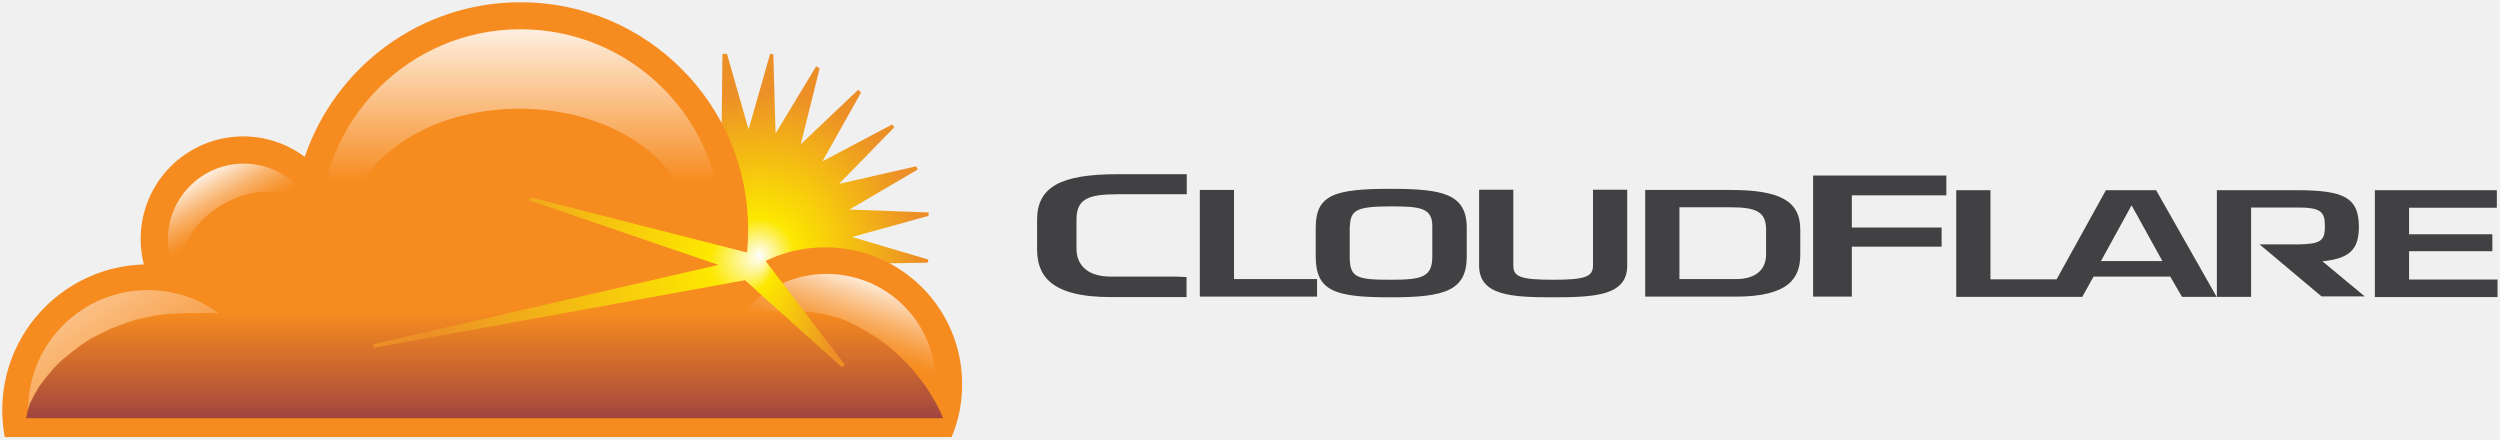
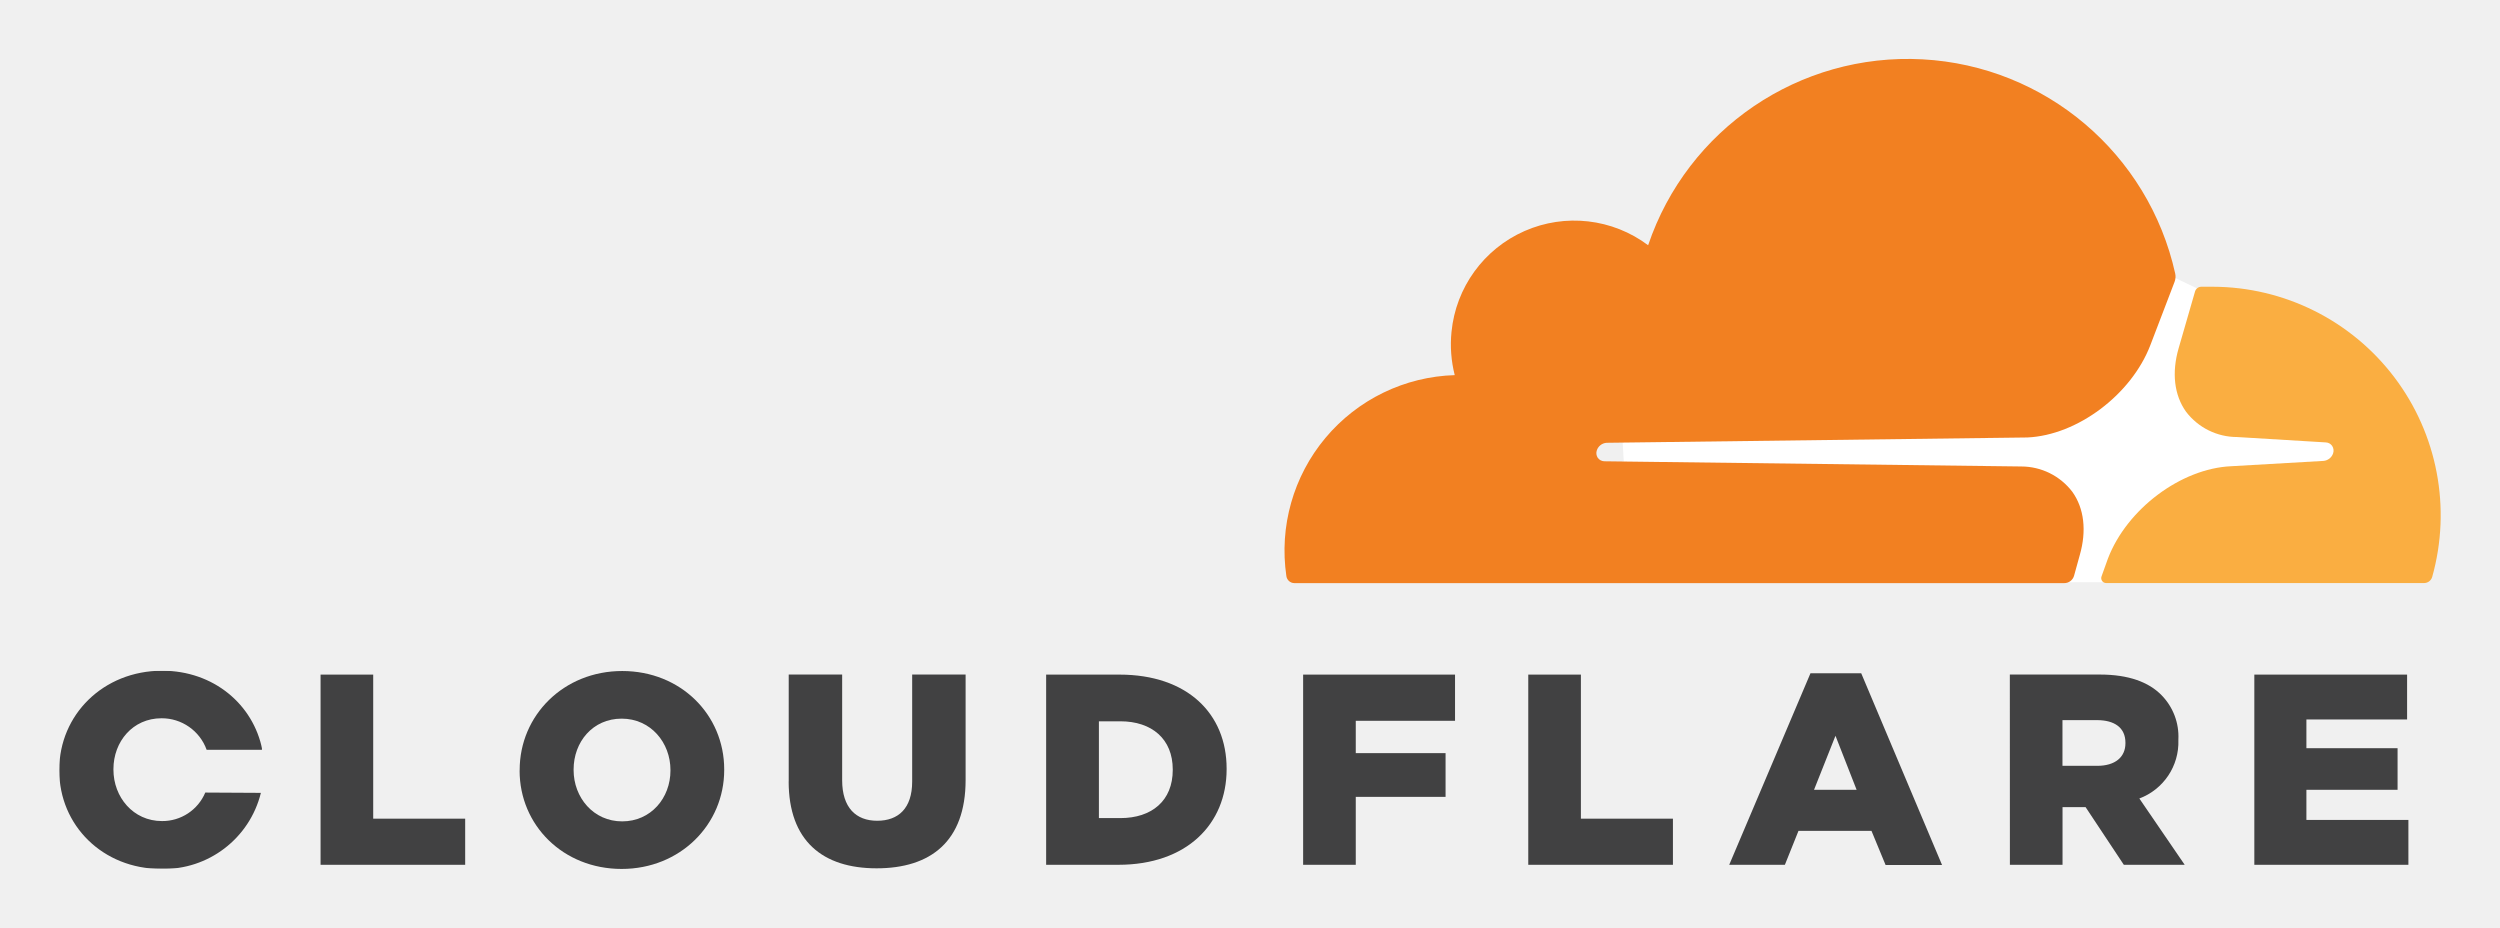
- <svg xmlns="http://www.w3.org/2000/svg" viewBox="0 0 1110.8 195.2" enable-background="new 0 0 1110.8 195.2">
-   <g fill="#414042">
-     <path d="M958 84.5h-22.3l-21.9 39.6h-29.4V84.5h-15.2v47.4h56l5-9h34.1l5.2 9h15.4L958 84.5zM933.5 116L947 91.4h.2l13.6 24.6h-27.3zM1031.9 116.1c11.7-1.2 16.2-4.9 16.2-15.3 0-13.3-7-16.3-28.1-16.3h-35v47.4h15.2V92.2h19.8c11.4-.1 13 1.8 13 8.5 0 6.4-2 7.7-11.9 7.9H1004l27.5 23.1h19.2l-18.8-15.6zM1070.4 104.1h37v7.5h-37v12.6h39.3v7.8h-54.5V84.5h54.2v7.8h-39v11.8z" />
+ <svg xmlns="http://www.w3.org/2000/svg" id="Layer_1" data-name="Layer 1" viewBox="0 0 404.2 150.03">
+   <defs>
+     <style>.cls-1,.cls-2{fill:none;}.cls-1{clip-rule:evenodd;}.cls-3{fill:#fff;}.cls-4{clip-path:url(#clip-path);}.cls-5{clip-path:url(#clip-path-2);}.cls-6{fill:#f28021;}.cls-7{clip-path:url(#clip-path-3);}.cls-8{fill:#faae41;}.cls-9{clip-path:url(#clip-path-5);}.cls-10{fill:#414142;}.cls-11{clip-path:url(#clip-path-7);}.cls-12{clip-path:url(#clip-path-9);}.cls-13{clip-path:url(#clip-path-11);}.cls-14{clip-path:url(#clip-path-13);}.cls-15{clip-path:url(#clip-path-15);}.cls-16{clip-path:url(#clip-path-17);}.cls-17{clip-path:url(#clip-path-19);}.cls-18{clip-path:url(#clip-path-21);}.cls-19{clip-path:url(#clip-path-23);}.cls-20{isolation:isolate;}.cls-21{clip-path:url(#clip-path-25);}.cls-22{clip-path:url(#clip-path-26);}</style>
+     <clipPath id="clip-path" transform="translate(9.58 9.58)">
+       <path class="cls-1" d="M326.67,80.19c1.14-3.94.72-7.58-1.2-10.26a10.39,10.39,0,0,0-8.25-4.09L249.8,65a1.34,1.34,0,0,1-1.06-.57,1.38,1.38,0,0,1-.14-1.22,1.8,1.8,0,0,1,1.57-1.2l68.05-.86c8.07-.37,16.81-6.93,19.87-14.93L342,36a2.33,2.33,0,0,0,.11-1.34,44.3,44.3,0,0,0-85.22-4.59,19.93,19.93,0,0,0-31.79,14,20.14,20.14,0,0,0,.52,7,28.38,28.38,0,0,0-27.22,32.49,1.32,1.32,0,0,0,1.3,1.14l124.48,0a1.64,1.64,0,0,0,1.57-1.18Z" />
+     </clipPath>
+     <clipPath id="clip-path-2" transform="translate(9.58 9.58)">
+       <rect class="cls-2" x="-109.25" y="-72.84" width="5458.87" height="642.11" />
+     </clipPath>
+     <clipPath id="clip-path-3" transform="translate(9.58 9.58)">
+       <path class="cls-1" d="M348.18,36.78c-.62,0-1.25,0-1.87,0a1.07,1.07,0,0,0-1,.78l-2.65,9.17c-1.14,3.94-.72,7.58,1.2,10.26a10.38,10.38,0,0,0,8.25,4.09l14.37.87a1.3,1.3,0,0,1,1,.56,1.37,1.37,0,0,1,.15,1.23,1.8,1.8,0,0,1-1.56,1.2l-14.93.86c-8.11.37-16.85,6.93-19.91,14.93L330.2,83.6a.8.8,0,0,0,.75,1.09h51.39a1.37,1.37,0,0,0,1.32-1,36.94,36.94,0,0,0-35.48-46.91" />
+     </clipPath>
+     <clipPath id="clip-path-5" transform="translate(9.58 9.58)">
+       <polygon class="cls-1" points="42.25 99.49 50.76 99.49 50.76 122.78 65.63 122.78 65.63 130.24 42.25 130.24 42.25 99.49" />
+     </clipPath>
+     <clipPath id="clip-path-7" transform="translate(9.58 9.58)">
+       <path class="cls-1" d="M74.44,115v-.09c0-8.83,7.11-16,16.58-16s16.49,7.08,16.49,15.91v.09c0,8.83-7.11,16-16.58,16s-16.5-7.07-16.5-15.9m24.39,0v-.09c0-4.44-3.2-8.31-7.89-8.31s-7.77,3.78-7.77,8.22v.09c0,4.44,3.2,8.3,7.85,8.3s7.81-3.78,7.81-8.22" />
+     </clipPath>
+     <clipPath id="clip-path-9" transform="translate(9.58 9.58)">
+       <path class="cls-1" d="M117.94,116.75V99.48h8.64v17.09c0,4.44,2.24,6.55,5.66,6.55s5.66-2,5.66-6.33V99.48h8.64v17.05c0,9.93-5.66,14.28-14.39,14.28s-14.22-4.44-14.22-14.06" />
+     </clipPath>
+     <clipPath id="clip-path-11" transform="translate(9.58 9.58)">
+       <path class="cls-1" d="M159.56,99.49h11.85c11,0,17.33,6.33,17.33,15.2v.09c0,8.87-6.45,15.46-17.5,15.46H159.56Zm12,23.2c5.09,0,8.47-2.81,8.47-7.78v-.09c0-4.92-3.38-7.78-8.47-7.78h-3.47v15.64Z" />
+     </clipPath>
+     <clipPath id="clip-path-13" transform="translate(9.58 9.58)">
+       <polygon class="cls-1" points="201.11 99.49 225.67 99.49 225.67 106.96 209.62 106.96 209.62 112.19 224.14 112.19 224.14 119.26 209.62 119.26 209.62 130.24 201.11 130.24 201.11 99.49" />
+     </clipPath>
+     <clipPath id="clip-path-15" transform="translate(9.58 9.58)">
+       <polygon class="cls-1" points="237.51 99.49 246.02 99.49 246.02 122.78 260.9 122.78 260.9 130.24 237.51 130.24 237.51 99.49" />
+     </clipPath>
+     <clipPath id="clip-path-17" transform="translate(9.58 9.58)">
+       <path class="cls-1" d="M283.14,99.27h8.2l13.07,31h-9.13L293,124.75H281.2L279,130.24h-9Zm7.46,18.85-3.42-8.74-3.47,8.74Z" />
+     </clipPath>
+     <clipPath id="clip-path-19" transform="translate(9.58 9.58)">
+       <path class="cls-1" d="M315.37,99.48H329.9c4.7,0,7.94,1.23,10,3.34a9.54,9.54,0,0,1,2.72,7.16v.09a9.73,9.73,0,0,1-6.31,9.45l7.33,10.72H333.8l-6.18-9.32h-3.73v9.32h-8.51Zm14.13,14.76c2.9,0,4.56-1.41,4.56-3.65v-.09c0-2.42-1.75-3.65-4.61-3.65h-5.57v7.38Z" />
+     </clipPath>
+     <clipPath id="clip-path-21" transform="translate(9.58 9.58)">
+       <polygon class="cls-1" points="354.9 99.49 379.6 99.49 379.6 106.74 363.32 106.74 363.32 111.39 378.06 111.39 378.06 118.11 363.32 118.11 363.32 122.99 379.81 122.99 379.81 130.24 354.9 130.24 354.9 99.49" />
+     </clipPath>
+     <clipPath id="clip-path-23" transform="translate(9.58 9.58)">
+       <rect class="cls-2" y="98.87" width="32.77" height="31.99" />
+     </clipPath>
+     <clipPath id="clip-path-25" transform="translate(9.58 9.58)">
+       <rect class="cls-2" y="97.75" width="34.5" height="34.5" />
+     </clipPath>
+     <clipPath id="clip-path-26" transform="translate(9.58 9.58)">
+       <path class="cls-1" d="M23.61,118.56a7.52,7.52,0,0,1-7,4.61c-4.65,0-7.85-3.87-7.85-8.31v-.09c0-4.44,3.12-8.22,7.77-8.22a7.71,7.71,0,0,1,7.3,5.1h9c-1.44-7.32-7.86-12.79-16.19-12.79C7.1,98.87,0,106,0,114.86V115c0,8.83,7,15.91,16.49,15.91a16.18,16.18,0,0,0,16.11-12.3Z" />
+     </clipPath>
+   </defs>
+   <polygon class="cls-3" points="351.7 44.95 355.28 46.66 358.63 52.49 381.07 70.9 381.07 88.74 381.07 94.04 263.67 94.27 261.95 64.57 351.7 44.95" />
+   <g class="cls-4">
+     <g class="cls-5">
+       <rect class="cls-6" x="198.06" width="163.23" height="103.85" />
+     </g>
  </g>
-   <path fill="#414042" d="M522.5 122.9h-28.8c-11.8 0-15.4-6.3-15.4-12.4V97.6c0-9.1 5-11.3 18.3-11.3h30.7v-8.9h-30.7c-25.1 0-35.8 5.5-35.8 20.3v12.9c0 11.3 5.3 21.4 32.8 21.4h33.6v-8.9l-4.7-.2zM548.3 124h36.9v7.8h-52.1V84.4h15.2V124zM651.7 101.2V114c0 15.2-9.8 18.1-33.7 18.1-24.5 0-33.4-2.5-33.4-18.1v-12.8c0-14.7 8.3-17.3 33.4-17.3 22.7 0 33.7 2.1 33.7 17.3zm-52 0V114c0 9.4 3.1 10.3 18.2 10.3 13.8 0 18.5-1.1 18.5-10.3v-12.8c.3-8.9-5.1-9.5-18.5-9.5-16.3 0-17.8 2-18.2 9.5zM723 84.3V118c0 13.2-13.8 14.1-33 14.1-18.5 0-32.8-.8-32.8-14.1V84.3h15.2V118c0 4.9 3 6.3 17.6 6.3 14 0 17.8-1.2 17.8-6.3V84.3H723zM731.1 84.4h37.7c21.8 0 31.1 4.7 31.1 17.6v11.2c0 9.9-4.6 18.6-28.6 18.6H731V84.4zm40.2 39.6c10.2 0 13.4-5.5 13.4-10.8V102c0-7.9-4.3-9.9-15.9-9.9h-22.6V124h25.1zM822.8 101.1h39.9v8.5h-39.9v22.2h-17.2V78h59.2v8.8h-42v14.3z" />
-   <radialGradient id="a" cx="339.27" cy="109.271" r="80.85" fx="337.291" fy="113.43" gradientUnits="userSpaceOnUse">
-     <stop offset="0" stop-color="#fff" />
-     <stop offset=".19" stop-color="#FCE800" />
-     <stop offset=".859" stop-color="#EC8F27" />
-   </radialGradient>
-   <path fill="url(#a)" fill-rule="evenodd" d="M332.6 57.5l9.6-33.6 1.4.2 1 35.2 18-29.8 1.6.8-8.4 33.8 25.5-24.2 1.3 1.2-17.2 30.6 31-16.4 1 1.2-24.6 25.2 34.2-7.8.8 1.4-30.4 17.8 35.2 1.3v1.5l-34 9.4 33.8 10v1.4l-35.2.6 29.8 18.6-.8 1.6-33.9-8.6 23.9 25.4-.8 1.4-30.4-17.4 16.3 30.8-1.5 1.2-25-24.6 8.2 33.8-1.6 1-17.8-30.2-.5 34.8-1.9.4-9.6-33.6-10 33.6-1.8-.4v-34.8l-1-.4-19.4 29.2 8.4-33.8-25.6 24-1.4-1.2 17.4-30.4-31.2 16.2-1-1.2 24.6-24.8-34.4 7.6-.4-1.4 30.4-17.8-34.8-1.4-.6-1.4 33.8-9.6-33.4-9.8.2-1.6 35-.6-29.6-18 .2-1.6 34.3 8.6L267 55.3l1.2-1.4L299 70.7l-16.8-30.4 1-1.2L309 63.7l-8.4-34.2-.3-.6 20.3 30.4.4-35.4h2z" clip-rule="evenodd" />
-   <path fill="#F68B1F" d="M427.5 170.7c0-33.6-27.2-60.8-60.8-60.8-13.6 0-26.1 4.4-36.2 11.9 1.3-6.4 1.9-13 1.9-19.7C332.5 46.3 287.2 1 231.3 1c-44.5 0-82.3 28.7-95.9 68.7-7.6-5.7-17.1-9.1-27.3-9.1-25.2 0-45.6 20.4-45.6 45.6 0 3.9.5 7.7 1.4 11.3C29 118.5 1 147.1 1 182.2c0 4.1.4 8.1 1.1 12h420.7c3.1-7.2 4.7-15.2 4.7-23.5z" />
-   <linearGradient id="b" x1="231.347" x2="231.347" y1="81.211" y2="1.91" gradientUnits="userSpaceOnUse">
-     <stop offset="0" stop-color="#F68B1F" />
-     <stop offset="1" stop-color="#fff" />
-   </linearGradient>
-   <path fill="url(#b)" fill-rule="evenodd" d="M320.7 102.3c0 49.3-40.1 80.5-89.4 80.5-49.3 0-89.2-31.2-89.2-80.5S182 13 231.3 13c49.4 0 89.4 40 89.4 89.3" clip-rule="evenodd" />
-   <path fill="#F68B1F" fill-rule="evenodd" d="M307 102.9c0 30.2-34.1 54.6-76.2 54.6s-76.2-24.5-76.2-54.6c0-30.2 34.1-54.6 76.2-54.6S307 72.7 307 102.9" clip-rule="evenodd" />
-   <linearGradient id="c" x1="101.177" x2="126.395" y1="148.042" y2="173.26" gradientUnits="userSpaceOnUse" gradientTransform="matrix(.964 .265 -.265 .964 31.869 -95.194)">
-     <stop offset="0" stop-color="#fff" />
-     <stop offset=".048" stop-color="#FEF6ED" />
-     <stop offset=".257" stop-color="#FBD0A5" />
-     <stop offset=".444" stop-color="#F9B26B" />
-     <stop offset=".603" stop-color="#F79D42" />
-     <stop offset=".728" stop-color="#F69028" />
-     <stop offset=".803" stop-color="#F68B1F" />
-   </linearGradient>
-   <circle cx="108.3" cy="106.4" r="33.7" fill="url(#c)" />
-   <path fill="#F68B1F" fill-rule="evenodd" d="M135.7 93.5c5.7 9.9-1.4 24.7-16 33.1-14.5 8.4-31 7.2-36.7-2.7-5.7-9.9 1.4-24.7 16-33.1 14.6-8.4 31-7.2 36.7 2.7" clip-rule="evenodd" />
-   <linearGradient id="d" x1="5.86" x2="101.238" y1="82.18" y2="229.032" gradientUnits="userSpaceOnUse">
-     <stop offset="0" stop-color="#fff" />
-     <stop offset=".048" stop-color="#FEF6ED" />
-     <stop offset=".257" stop-color="#FBD0A5" />
-     <stop offset=".444" stop-color="#F9B26B" />
-     <stop offset=".603" stop-color="#F79D42" />
-     <stop offset=".728" stop-color="#F69028" />
-     <stop offset=".803" stop-color="#F68B1F" />
-   </linearGradient>
-   <path fill="url(#d)" d="M118.9 182.1c0-29.4-23.8-53.2-53.2-53.2-29.4 0-53.2 23.8-53.2 53.2 0 .1 0 .2 0 .3h106.4c0-.1 0-.2 0-.3z" />
-   <linearGradient id="e" x1="384.55" x2="369.915" y1="119.183" y2="162.077" gradientUnits="userSpaceOnUse">
-     <stop offset="0" stop-color="#fff" />
-     <stop offset=".048" stop-color="#FEF6ED" />
-     <stop offset=".257" stop-color="#FBD0A5" />
-     <stop offset=".444" stop-color="#F9B26B" />
-     <stop offset=".603" stop-color="#F79D42" />
-     <stop offset=".728" stop-color="#F69028" />
-     <stop offset=".803" stop-color="#F68B1F" />
-   </linearGradient>
-   <path fill="url(#e)" d="M415.8 170.2c0-26.8-21.7-48.5-48.5-48.5s-48.5 21.7-48.5 48.5c0 3.8.4 7.4 1.3 11h94.5c.7-3.5 1.2-7.2 1.2-11z" />
-   <linearGradient id="f" x1="215.266" x2="215.266" y1="138.78" y2="185.654" gradientUnits="userSpaceOnUse">
-     <stop offset="0" stop-color="#F68B1F" />
-     <stop offset=".531" stop-color="#CB672F" />
-     <stop offset="1" stop-color="#A1453F" />
-   </linearGradient>
-   <path fill="url(#f)" d="M417.8 182.9l-1.8-3.6-2-3.4-2.8-4.4-2.8-3.6-3.4-4.2-3.4-3.6-4-3.8-3.8-3.2-4.2-3-4.2-2.6-4.6-2.6-4-2-4-1.6-3.6-1-3.6-.8-3.6-.6-4.2-.4-274.8.6-4.4.2-4.4.2-4.8.6-4 .8-5.2 1.2-3.6 1.2-3.8 1.4-3.8 1.4-4.8 2.4-3.6 1.8-4.6 3-4.2 3.2-4.4 3.6-3.8 3.8-3 3.6-3.2 4.2-2.4 4.2-1.8 3.6-1 3.4-.6 2.9H419z" />
-   <radialGradient id="g" cx="271.39" cy="133.346" r="108.216" fx="338.517" fy="113.727" gradientUnits="userSpaceOnUse">
-     <stop offset="0" stop-color="#fff" />
-     <stop offset=".133" stop-color="#FCE800" />
-     <stop offset=".859" stop-color="#EC8F27" />
-   </radialGradient>
-   <path fill="url(#g)" fill-rule="evenodd" d="M338.6 113.9l36.8 48.2-1.4 1-43-38.6-165 30-.2-1.6 153.4-35.2-84.4-28.8 1-1.2z" clip-rule="evenodd" />
+   <g class="cls-7">
+     <g class="cls-5">
+       <rect class="cls-8" x="330.14" y="36.78" width="74.05" height="67.07" />
+     </g>
+   </g>
+   <g class="cls-9">
+     <g class="cls-5">
+       <rect class="cls-10" x="42.25" y="99.49" width="42.55" height="49.92" />
+     </g>
+   </g>
+   <g class="cls-11">
+     <g class="cls-5">
+       <rect class="cls-10" x="74.44" y="98.87" width="52.24" height="51.15" />
+     </g>
+   </g>
+   <g class="cls-12">
+     <g class="cls-5">
+       <rect class="cls-10" x="117.94" y="99.48" width="47.77" height="50.5" />
+     </g>
+   </g>
+   <g class="cls-13">
+     <g class="cls-5">
+       <rect class="cls-10" x="159.56" y="99.49" width="48.34" height="49.92" />
+     </g>
+   </g>
+   <g class="cls-14">
+     <g class="cls-5">
+       <rect class="cls-10" x="201.11" y="99.49" width="43.73" height="49.92" />
+     </g>
+   </g>
+   <g class="cls-15">
+     <g class="cls-5">
+       <rect class="cls-10" x="237.51" y="99.49" width="42.55" height="49.92" />
+     </g>
+   </g>
+   <g class="cls-16">
+     <g class="cls-5">
+       <rect class="cls-10" x="270.06" y="99.27" width="53.52" height="50.14" />
+     </g>
+   </g>
+   <g class="cls-17">
+     <g class="cls-5">
+       <rect class="cls-10" x="315.38" y="99.48" width="47.42" height="49.93" />
+     </g>
+   </g>
+   <g class="cls-18">
+     <g class="cls-5">
+       <rect class="cls-10" x="354.9" y="99.49" width="44.08" height="49.92" />
+     </g>
+   </g>
+   <g class="cls-19">
+     <g class="cls-5">
+       <g class="cls-20">
+         <g class="cls-21">
+           <g class="cls-22">
+             <g class="cls-21">
+               <rect class="cls-10" y="98.87" width="51.93" height="51.15" />
+             </g>
+           </g>
+         </g>
+       </g>
+     </g>
+   </g>
</svg>
